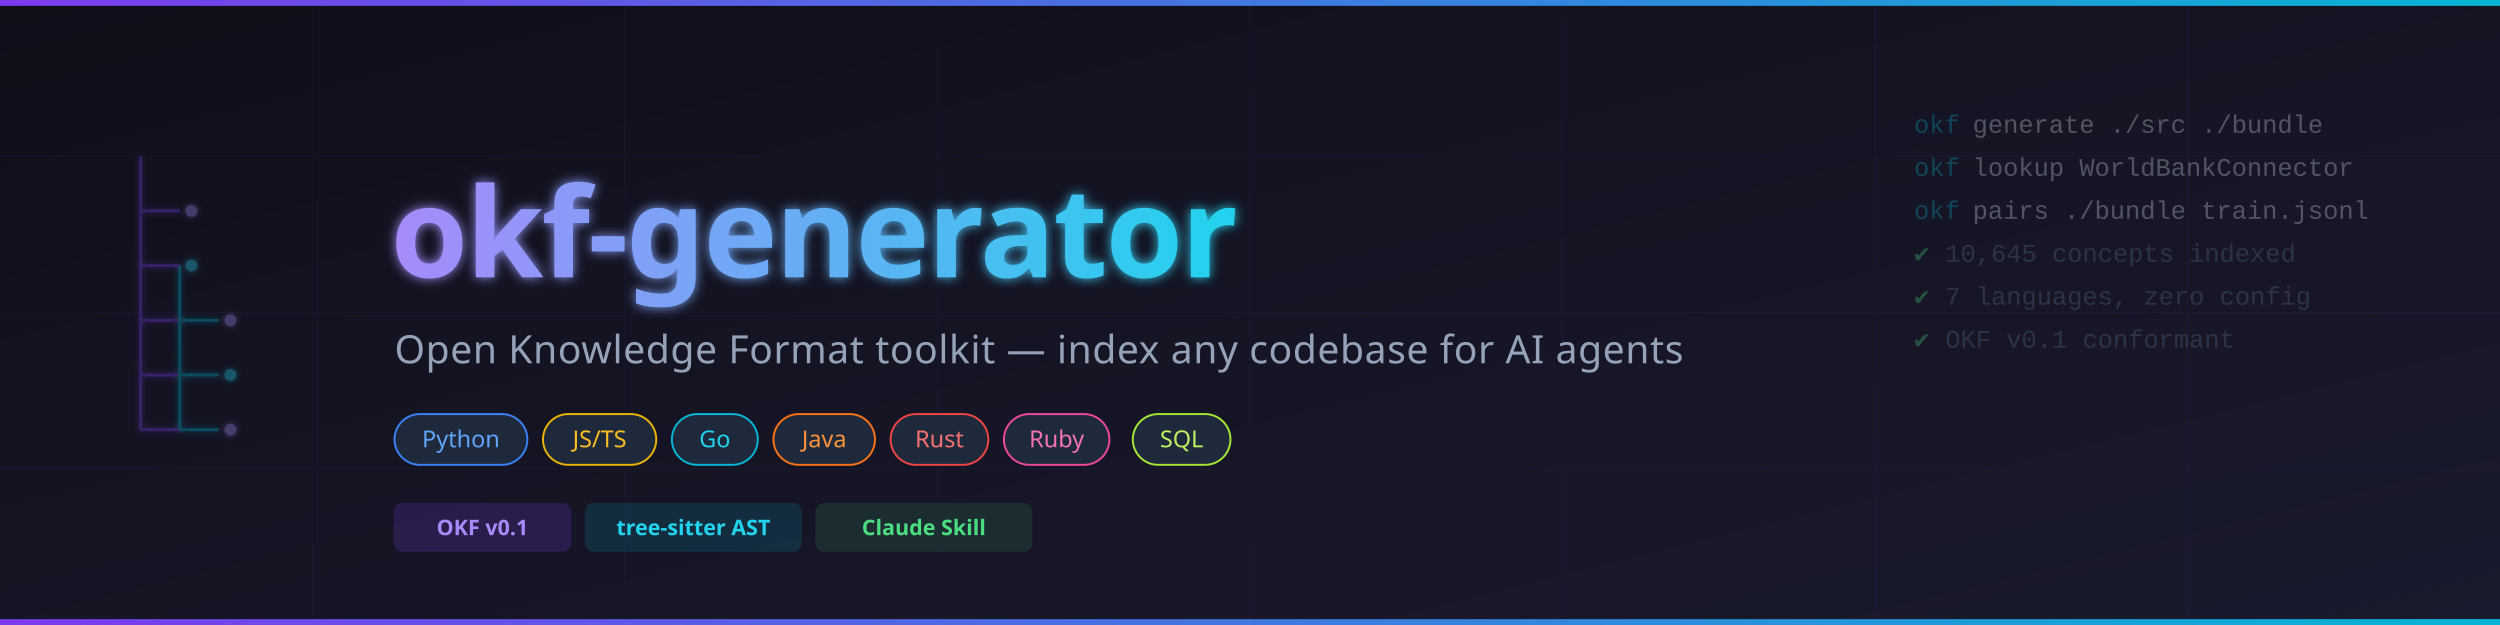
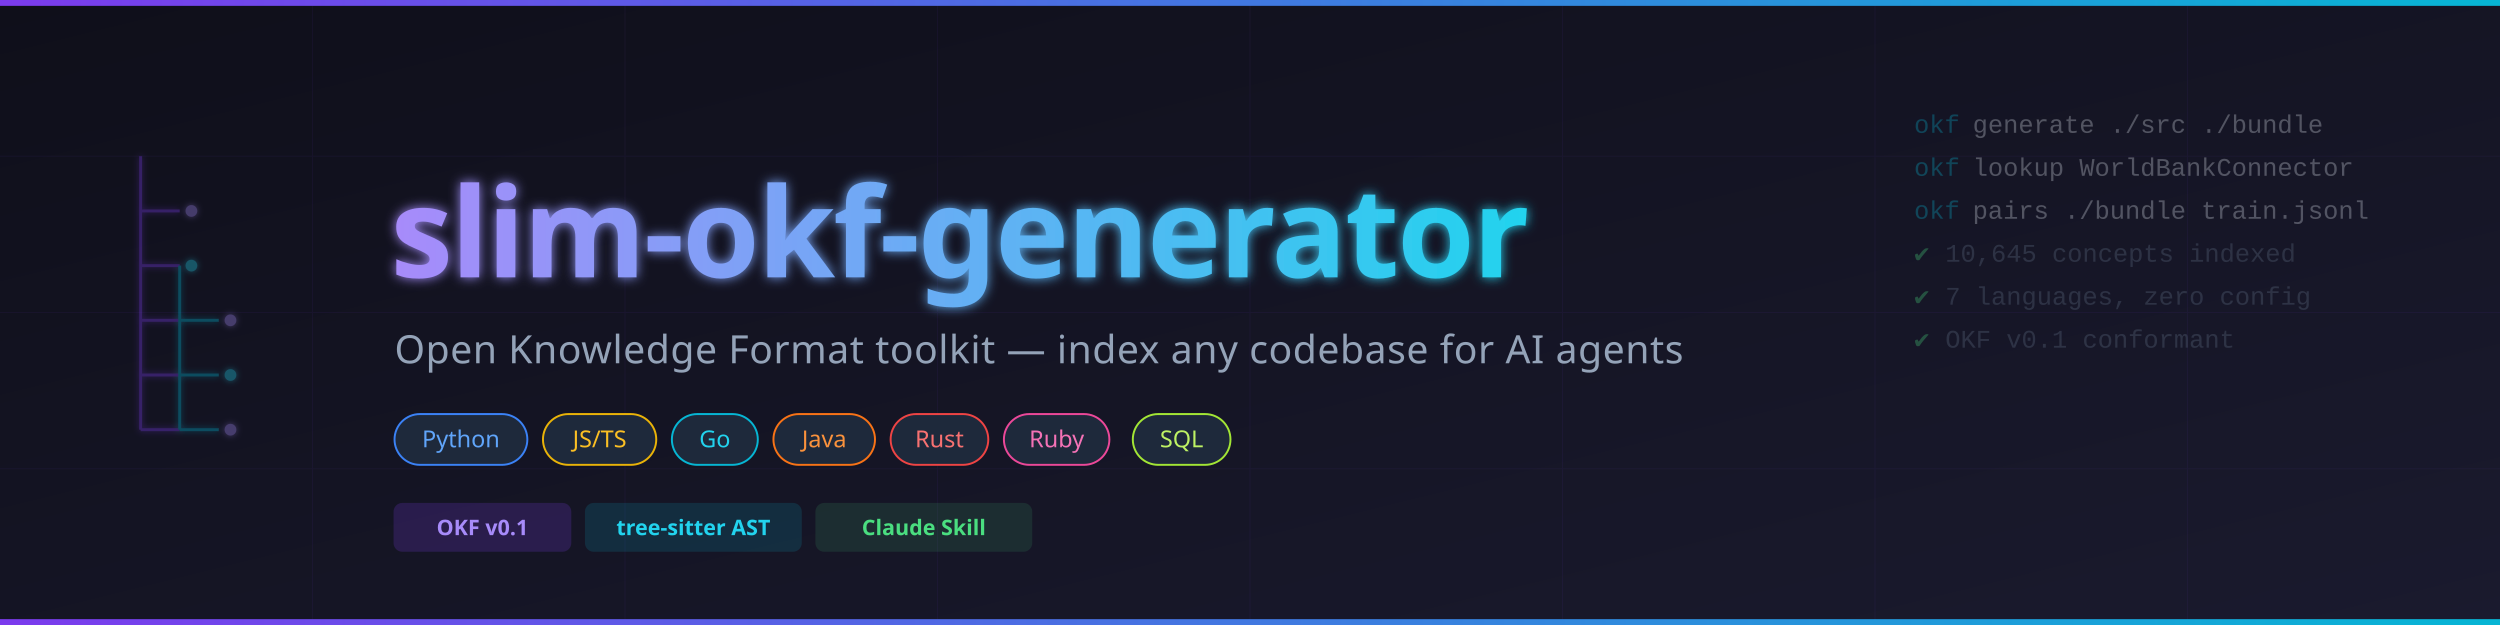
<svg xmlns="http://www.w3.org/2000/svg" width="1280" height="320" viewBox="0 0 1280 320">
  <defs>
    <linearGradient id="bg" x1="0%" y1="0%" x2="100%" y2="100%">
      <stop offset="0%" style="stop-color:#0f0f1a;stop-opacity:1" />
      <stop offset="100%" style="stop-color:#1a1a2e;stop-opacity:1" />
    </linearGradient>
    <linearGradient id="accent" x1="0%" y1="0%" x2="100%" y2="0%">
      <stop offset="0%" style="stop-color:#7c3aed;stop-opacity:1" />
      <stop offset="100%" style="stop-color:#06b6d4;stop-opacity:1" />
    </linearGradient>
    <linearGradient id="text-grad" x1="0%" y1="0%" x2="100%" y2="0%">
      <stop offset="0%" style="stop-color:#a78bfa;stop-opacity:1" />
      <stop offset="100%" style="stop-color:#22d3ee;stop-opacity:1" />
    </linearGradient>
    <filter id="glow">
      <feGaussianBlur stdDeviation="3" result="coloredBlur" />
      <feMerge>
        <feMergeNode in="coloredBlur" />
        <feMergeNode in="SourceGraphic" />
      </feMerge>
    </filter>
    <filter id="subtle-glow">
      <feGaussianBlur stdDeviation="1.5" result="coloredBlur" />
      <feMerge>
        <feMergeNode in="coloredBlur" />
        <feMergeNode in="SourceGraphic" />
      </feMerge>
    </filter>
  </defs>
  <rect width="1280" height="320" fill="url(#bg)" />
  <g opacity="0.06" stroke="#7c3aed" stroke-width="0.5">
    <line x1="0" y1="80" x2="1280" y2="80" />
    <line x1="0" y1="160" x2="1280" y2="160" />
    <line x1="0" y1="240" x2="1280" y2="240" />
    <line x1="160" y1="0" x2="160" y2="320" />
    <line x1="320" y1="0" x2="320" y2="320" />
    <line x1="480" y1="0" x2="480" y2="320" />
    <line x1="640" y1="0" x2="640" y2="320" />
    <line x1="800" y1="0" x2="800" y2="320" />
    <line x1="960" y1="0" x2="960" y2="320" />
    <line x1="1120" y1="0" x2="1120" y2="320" />
  </g>
  <rect x="0" y="0" width="1280" height="3" fill="url(#accent)" />
  <g transform="translate(72, 80)" opacity="0.35" filter="url(#subtle-glow)">
    <line x1="0" y1="0" x2="0" y2="140" stroke="#7c3aed" stroke-width="1.5" />
    <line x1="0" y1="28" x2="20" y2="28" stroke="#7c3aed" stroke-width="1.5" />
    <line x1="0" y1="56" x2="20" y2="56" stroke="#7c3aed" stroke-width="1.5" />
    <line x1="0" y1="84" x2="20" y2="84" stroke="#7c3aed" stroke-width="1.5" />
    <line x1="0" y1="112" x2="20" y2="112" stroke="#7c3aed" stroke-width="1.5" />
    <line x1="0" y1="140" x2="20" y2="140" stroke="#7c3aed" stroke-width="1.5" />
    <line x1="20" y1="56" x2="20" y2="140" stroke="#06b6d4" stroke-width="1.5" />
    <line x1="20" y1="84" x2="40" y2="84" stroke="#06b6d4" stroke-width="1.5" />
    <line x1="20" y1="112" x2="40" y2="112" stroke="#06b6d4" stroke-width="1.5" />
    <line x1="20" y1="140" x2="40" y2="140" stroke="#06b6d4" stroke-width="1.5" />
    <circle cx="26" cy="28" r="3" fill="#a78bfa" />
    <circle cx="26" cy="56" r="3" fill="#22d3ee" />
    <circle cx="46" cy="84" r="3" fill="#a78bfa" />
    <circle cx="46" cy="112" r="3" fill="#22d3ee" />
    <circle cx="46" cy="140" r="3" fill="#a78bfa" />
  </g>
  <g transform="translate(980, 68)" opacity="0.3" font-family="'Courier New', monospace" font-size="13" fill="#a78bfa">
    <text x="0" y="0" fill="#06b6d4">okf</text>
    <text x="30" y="0" fill="#e2e8f0"> generate ./src ./bundle</text>
    <text x="0" y="22" fill="#06b6d4">okf</text>
    <text x="30" y="22" fill="#e2e8f0"> lookup WorldBankConnector</text>
    <text x="0" y="44" fill="#06b6d4">okf</text>
    <text x="30" y="44" fill="#e2e8f0"> pairs ./bundle train.jsonl</text>
    <text x="0" y="66" fill="#4ade80">✔</text>
    <text x="16" y="66" fill="#64748b"> 10,645 concepts indexed</text>
    <text x="0" y="88" fill="#4ade80">✔</text>
    <text x="16" y="88" fill="#64748b"> 7 languages, zero config</text>
    <text x="0" y="110" fill="#4ade80">✔</text>
    <text x="16" y="110" fill="#64748b"> OKF v0.1 conformant</text>
  </g>
-   <text x="200" y="142" font-family="'Segoe UI', system-ui, sans-serif" font-size="64" font-weight="800" letter-spacing="-1" fill="url(#text-grad)" filter="url(#glow)">okf-generator</text>
+   <text x="200" y="142" font-family="'Segoe UI', system-ui, sans-serif" font-size="64" font-weight="800" letter-spacing="-1" fill="url(#text-grad)" filter="url(#glow)">slim-okf-generator</text>
  <text x="202" y="186" font-family="'Segoe UI', system-ui, sans-serif" font-size="20" font-weight="400" fill="#94a3b8" letter-spacing="0.3">Open Knowledge Format toolkit — index any codebase for AI agents</text>
  <g transform="translate(202, 212)">
    <rect x="0" y="0" width="68" height="26" rx="13" fill="#1e293b" stroke="#3b82f6" stroke-width="1" />
    <text x="34" y="17" font-family="sans-serif" font-size="12" fill="#60a5fa" text-anchor="middle">Python</text>
    <rect x="76" y="0" width="58" height="26" rx="13" fill="#1e293b" stroke="#eab308" stroke-width="1" />
    <text x="105" y="17" font-family="sans-serif" font-size="12" fill="#fbbf24" text-anchor="middle">JS/TS</text>
    <rect x="142" y="0" width="44" height="26" rx="13" fill="#1e293b" stroke="#06b6d4" stroke-width="1" />
    <text x="164" y="17" font-family="sans-serif" font-size="12" fill="#22d3ee" text-anchor="middle">Go</text>
    <rect x="194" y="0" width="52" height="26" rx="13" fill="#1e293b" stroke="#f97316" stroke-width="1" />
    <text x="220" y="17" font-family="sans-serif" font-size="12" fill="#fb923c" text-anchor="middle">Java</text>
    <rect x="254" y="0" width="50" height="26" rx="13" fill="#1e293b" stroke="#ef4444" stroke-width="1" />
    <text x="279" y="17" font-family="sans-serif" font-size="12" fill="#f87171" text-anchor="middle">Rust</text>
    <rect x="312" y="0" width="54" height="26" rx="13" fill="#1e293b" stroke="#ec4899" stroke-width="1" />
    <text x="339" y="17" font-family="sans-serif" font-size="12" fill="#f472b6" text-anchor="middle">Ruby</text>
    <rect x="378" y="0" width="50" height="26" rx="13" fill="#1e293b" stroke="#a3e635" stroke-width="1" />
    <text x="403" y="17" font-family="sans-serif" font-size="12" fill="#bef264" text-anchor="middle">SQL</text>
  </g>
  <g transform="translate(202, 258)">
    <rect x="0" y="0" width="90" height="24" rx="4" fill="#7c3aed" opacity="0.2" stroke="#7c3aed" stroke-width="1" />
    <text x="45" y="16" font-family="sans-serif" font-size="11" fill="#a78bfa" text-anchor="middle" font-weight="600">OKF v0.1</text>
  </g>
  <g transform="translate(300, 258)">
    <rect x="0" y="0" width="110" height="24" rx="4" fill="#06b6d4" opacity="0.15" stroke="#06b6d4" stroke-width="1" />
    <text x="55" y="16" font-family="sans-serif" font-size="11" fill="#22d3ee" text-anchor="middle" font-weight="600">tree-sitter AST</text>
  </g>
  <g transform="translate(418, 258)">
    <rect x="0" y="0" width="110" height="24" rx="4" fill="#4ade80" opacity="0.12" stroke="#4ade80" stroke-width="1" />
    <text x="55" y="16" font-family="sans-serif" font-size="11" fill="#4ade80" text-anchor="middle" font-weight="600">Claude Skill</text>
  </g>
  <rect x="0" y="317" width="1280" height="3" fill="url(#accent)" />
</svg>
